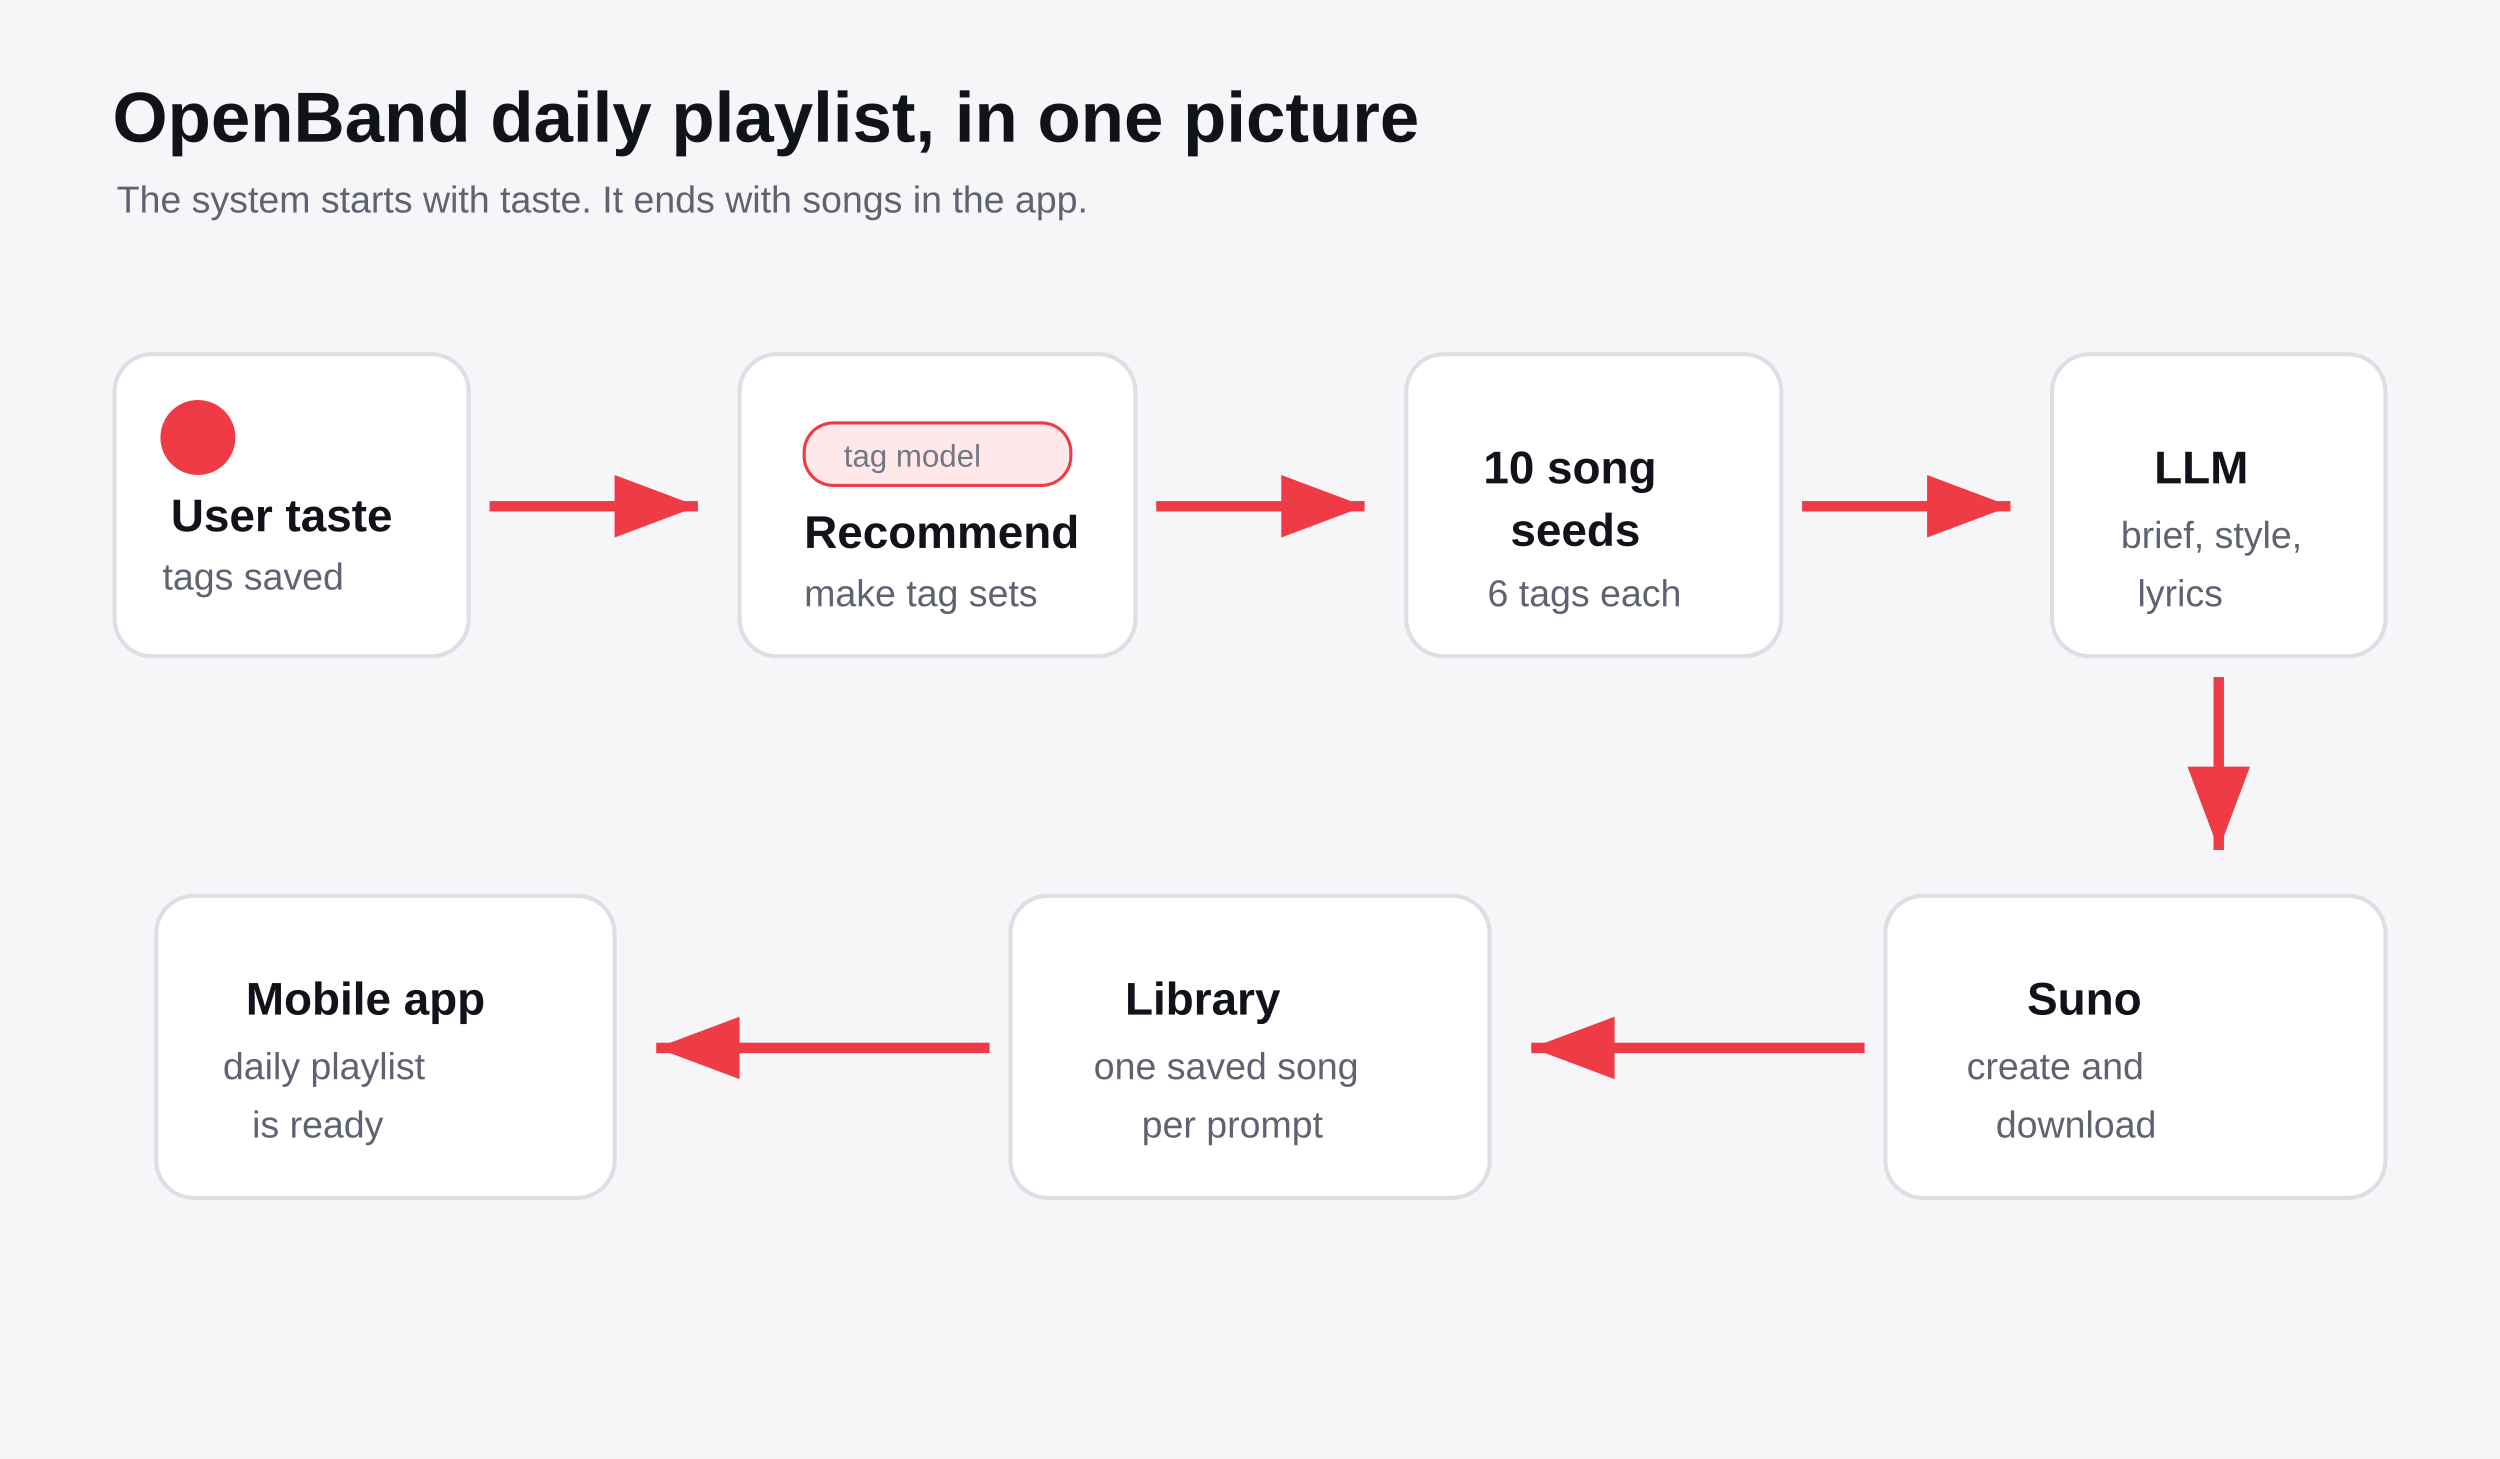
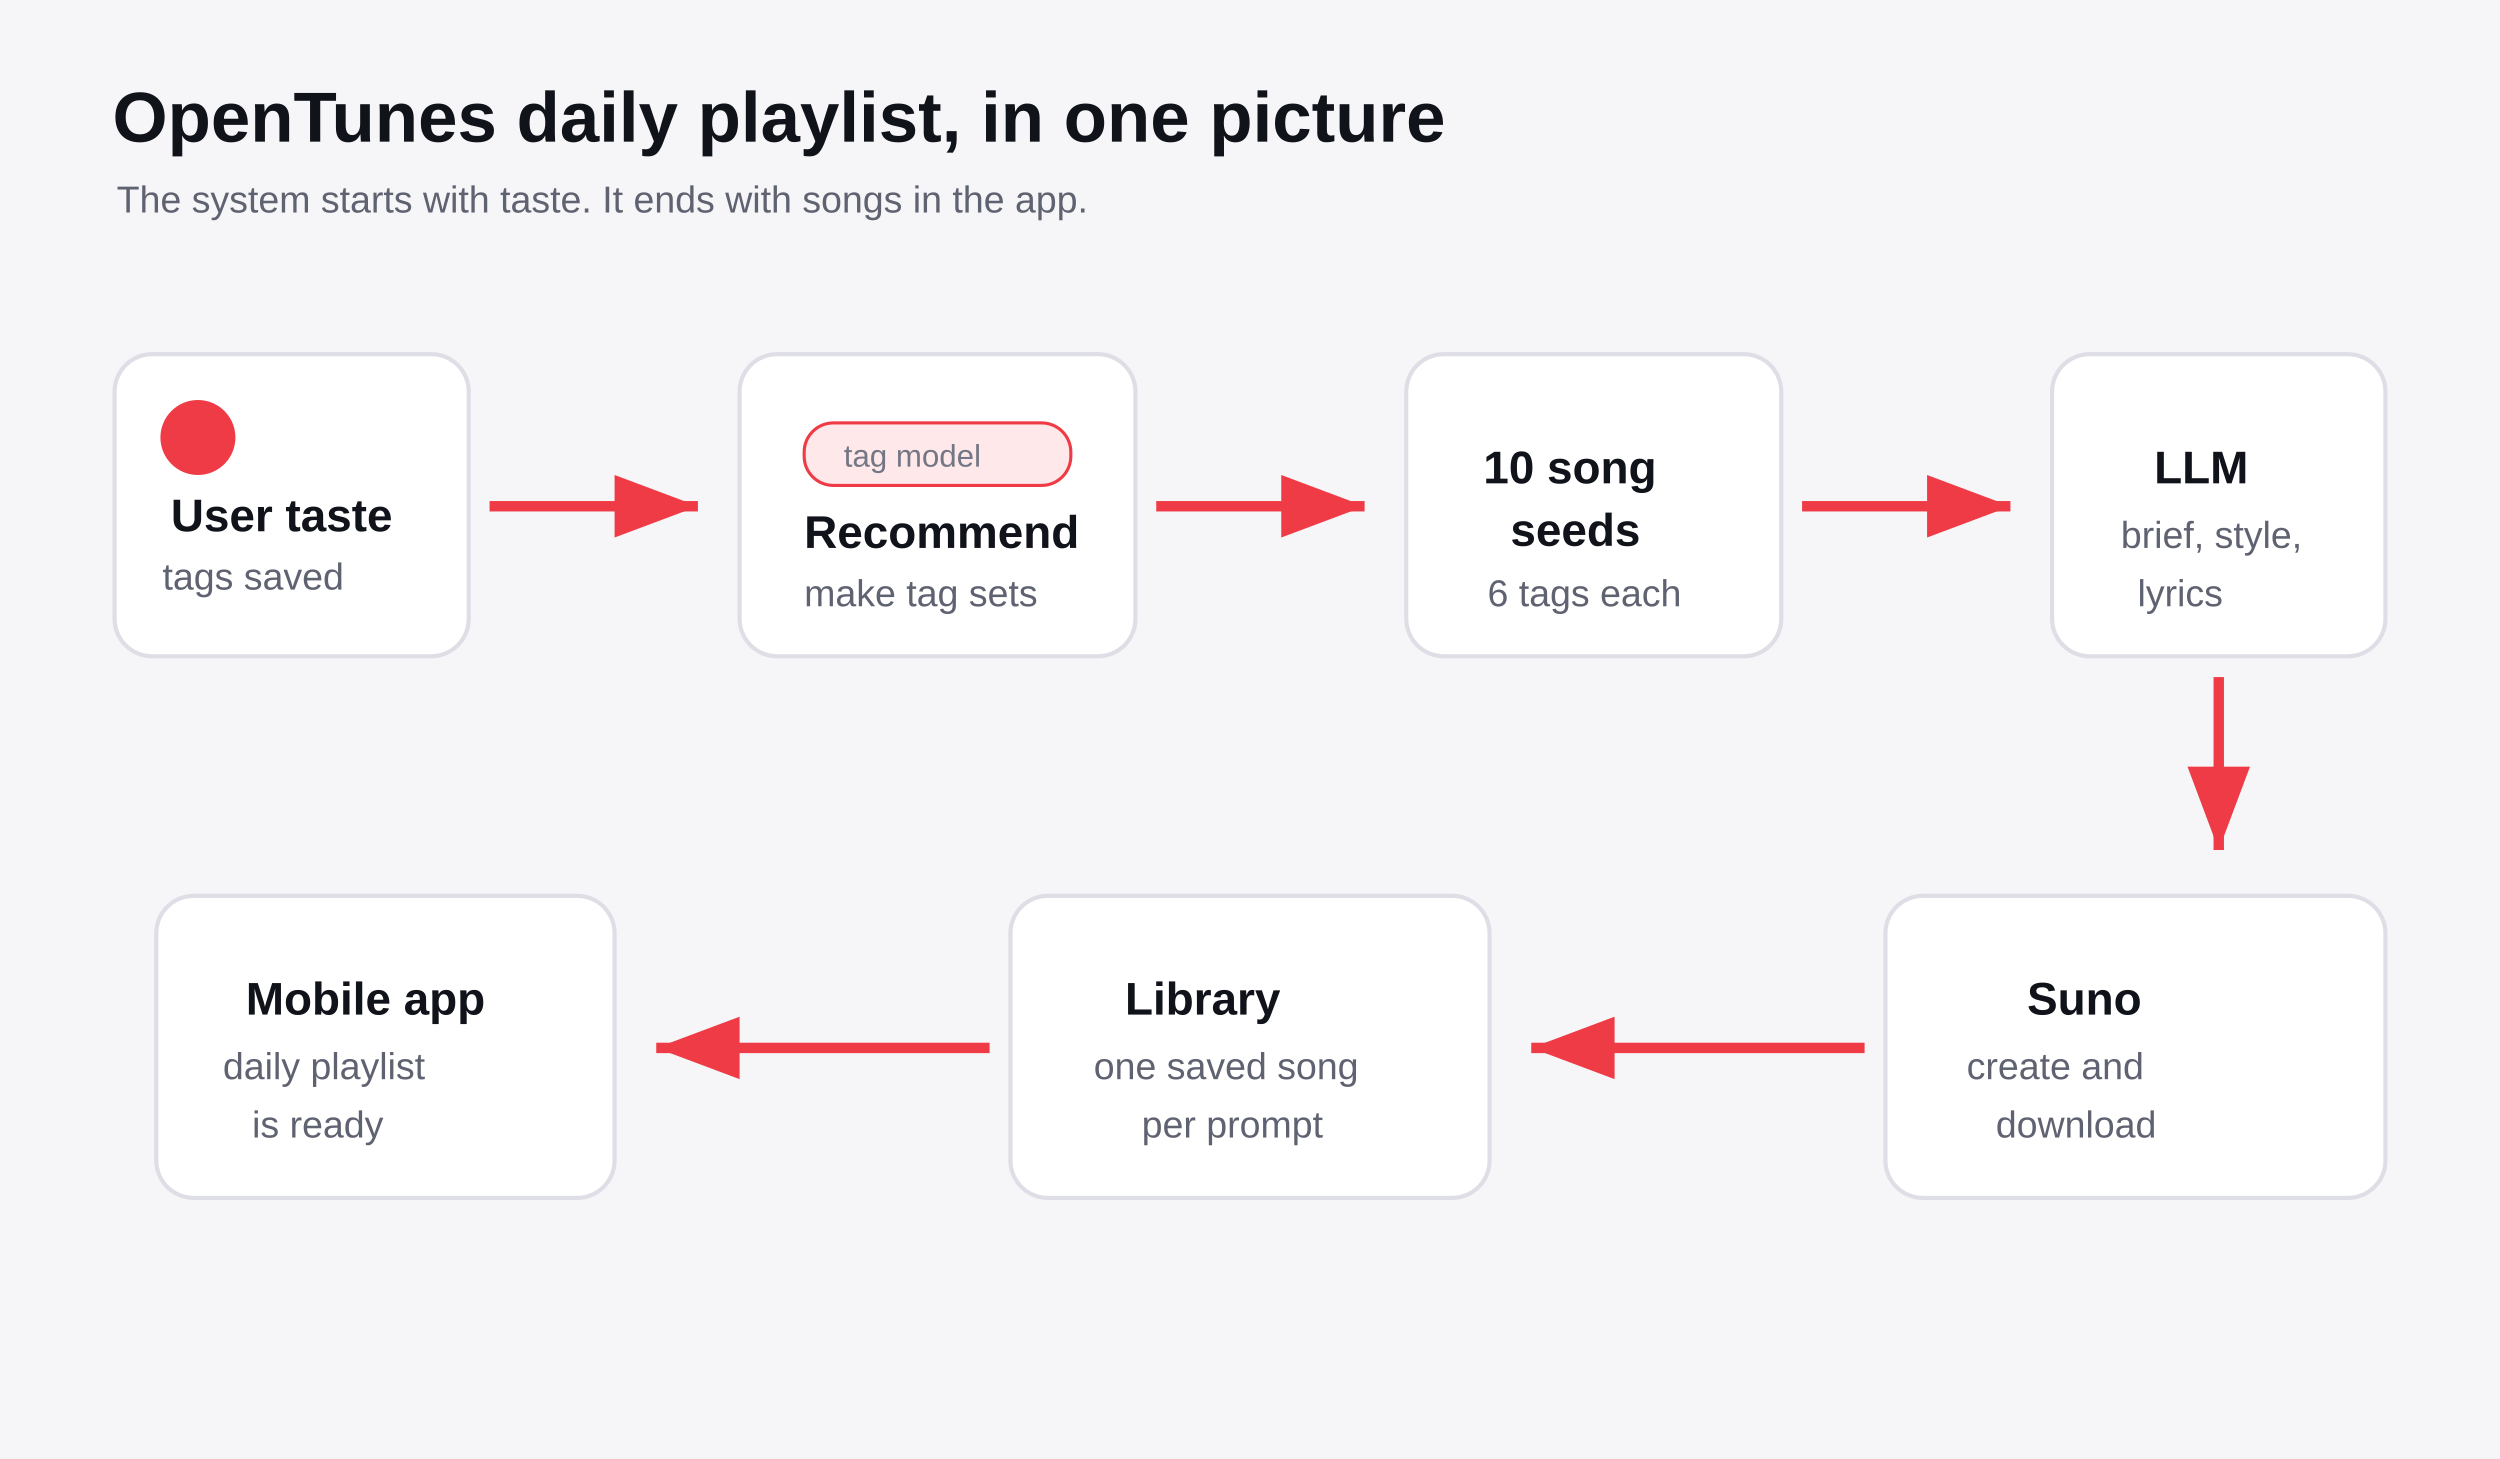
<svg xmlns="http://www.w3.org/2000/svg" width="1200" height="700" viewBox="0 0 1200 700">
  <defs>
    <marker id="arrow" markerWidth="10" markerHeight="10" refX="8" refY="3" orient="auto">
      <path d="M0,0 L8,3 L0,6 Z" fill="#ef3b45" />
    </marker>
    <style>
      .bg { fill: #f6f6f8; }
      .card { fill: #ffffff; stroke: #dedee6; stroke-width: 2; rx: 18; }
      .title { font: 700 34px Arial, sans-serif; fill: #11131a; }
      .label { font: 700 22px Arial, sans-serif; fill: #11131a; }
      .small { font: 400 18px Arial, sans-serif; fill: #5f6270; }
      .tiny { font: 400 15px Arial, sans-serif; fill: #737684; }
      .accent { fill: #ef3b45; }
      .line { stroke: #ef3b45; stroke-width: 5; fill: none; marker-end: url(#arrow); }
      .chip { fill: #ffe8ea; stroke: #ef3b45; stroke-width: 1.5; rx: 14; }
    </style>
  </defs>
  <rect class="bg" x="0" y="0" width="1200" height="700" />
-   <text class="title" x="54" y="68">OpenBand daily playlist, in one picture</text>
+   <text class="title" x="54" y="68">OpenTunes daily playlist, in one picture</text>
  <text class="small" x="56" y="102">The system starts with taste. It ends with songs in the app.</text>
  <rect class="card" x="55" y="170" width="170" height="145" />
  <circle class="accent" cx="95" cy="210" r="18" />
  <text class="label" x="82" y="255">User taste</text>
  <text class="small" x="78" y="283">tags saved</text>
  <line class="line" x1="235" y1="243" x2="335" y2="243" />
  <rect class="card" x="355" y="170" width="190" height="145" />
  <rect class="chip" x="386" y="203" width="128" height="30" />
  <text class="tiny" x="405" y="224">tag model</text>
  <text class="label" x="386" y="263">Recommend</text>
  <text class="small" x="386" y="291">make tag sets</text>
  <line class="line" x1="555" y1="243" x2="655" y2="243" />
  <rect class="card" x="675" y="170" width="180" height="145" />
  <text class="label" x="712" y="232">10 song</text>
  <text class="label" x="725" y="262">seeds</text>
  <text class="small" x="714" y="291">6 tags each</text>
  <line class="line" x1="865" y1="243" x2="965" y2="243" />
  <rect class="card" x="985" y="170" width="160" height="145" />
  <text class="label" x="1034" y="232">LLM</text>
  <text class="small" x="1018" y="263">brief, style,</text>
  <text class="small" x="1026" y="291">lyrics</text>
  <line class="line" x1="1065" y1="325" x2="1065" y2="408" />
  <rect class="card" x="905" y="430" width="240" height="145" />
  <text class="label" x="973" y="487">Suno</text>
  <text class="small" x="944" y="518">create and</text>
  <text class="small" x="958" y="546">download</text>
  <line class="line" x1="895" y1="503" x2="735" y2="503" />
  <rect class="card" x="485" y="430" width="230" height="145" />
  <text class="label" x="540" y="487">Library</text>
  <text class="small" x="525" y="518">one saved song</text>
  <text class="small" x="548" y="546">per prompt</text>
  <line class="line" x1="475" y1="503" x2="315" y2="503" />
  <rect class="card" x="75" y="430" width="220" height="145" />
  <text class="label" x="118" y="487">Mobile app</text>
  <text class="small" x="107" y="518">daily playlist</text>
  <text class="small" x="121" y="546">is ready</text>
</svg>
